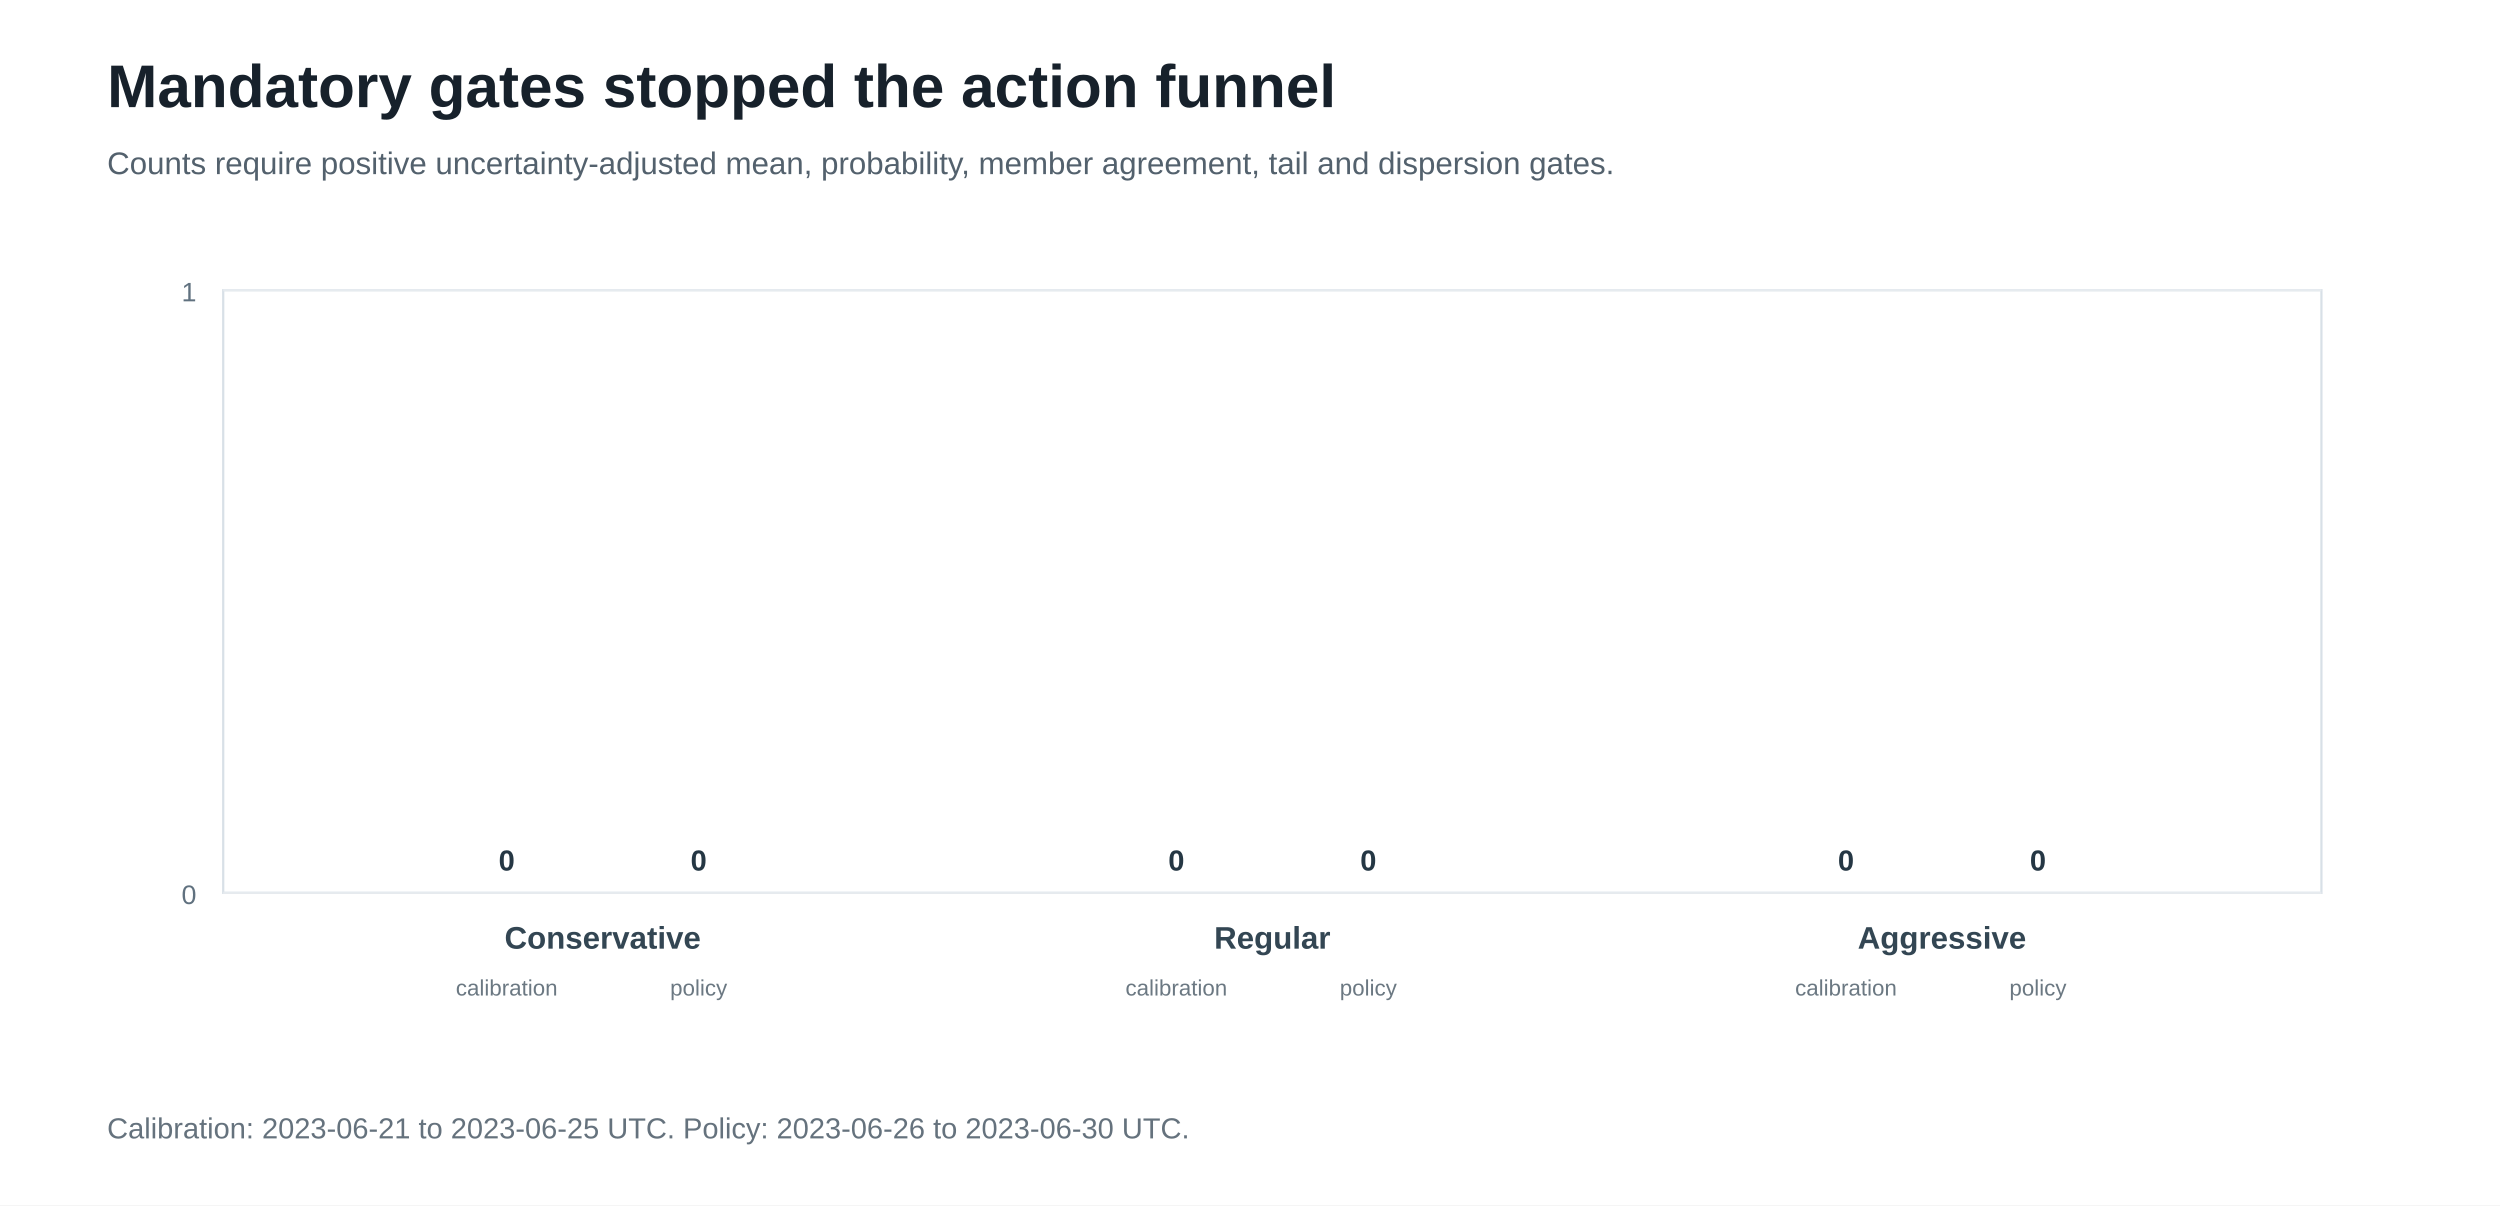
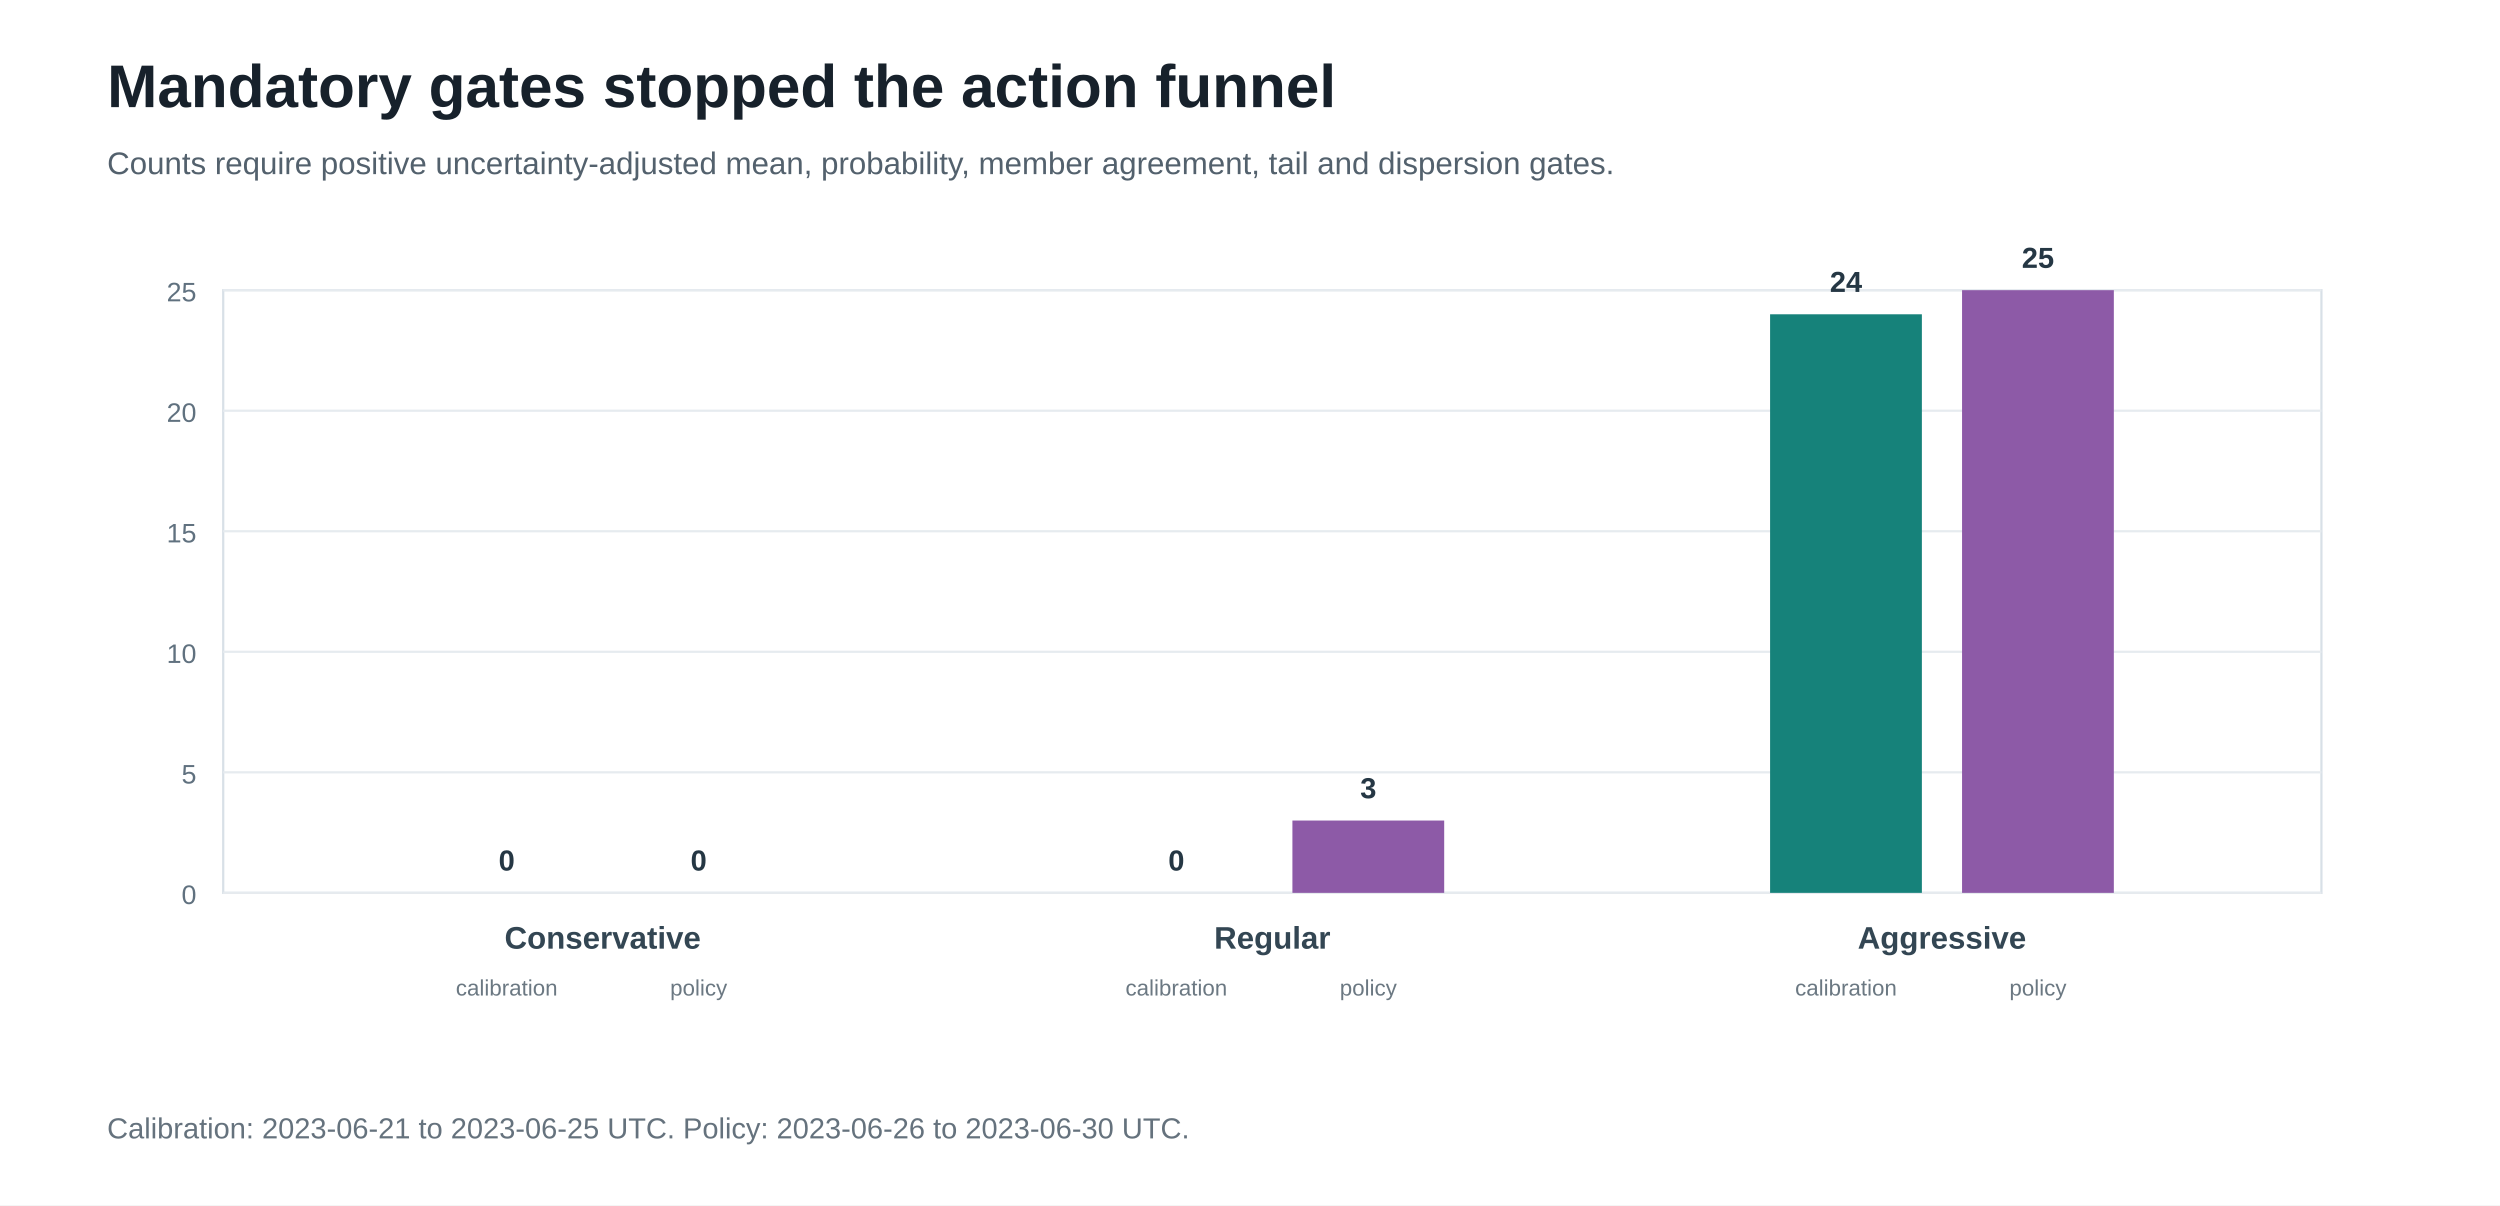
<svg xmlns="http://www.w3.org/2000/svg" width="1120" height="540" viewBox="0 0 1120 540" role="img" aria-labelledby="title desc">
  <rect width="100%" height="100%" fill="#ffffff" />
  <text x="48" y="48" font-family="Segoe UI, Arial, sans-serif" font-size="27" font-weight="700" fill="#17212b">Mandatory gates stopped the action funnel</text>
  <text x="48" y="78" font-family="Segoe UI, Arial, sans-serif" font-size="14" fill="#53616d">Counts require positive uncertainty-adjusted mean, probability, member agreement, tail and dispersion gates.</text>
  <rect x="100" y="130" width="940" height="270" fill="#ffffff" stroke="#d8e0e7" />
  <line x1="100" y1="400.0" x2="1040" y2="400.0" stroke="#e6ebef" />
  <text x="88" y="405.0" text-anchor="end" font-family="Segoe UI, Arial, sans-serif" font-size="12" fill="#60717f">0</text>
+   <line x1="100" y1="346.0" x2="1040" y2="346.0" stroke="#e6ebef" />
+   <text x="88" y="351.0" text-anchor="end" font-family="Segoe UI, Arial, sans-serif" font-size="12" fill="#60717f">5</text>
+   <line x1="100" y1="292.0" x2="1040" y2="292.0" stroke="#e6ebef" />
+   <text x="88" y="297.0" text-anchor="end" font-family="Segoe UI, Arial, sans-serif" font-size="12" fill="#60717f">10</text>
+   <line x1="100" y1="238.0" x2="1040" y2="238.0" stroke="#e6ebef" />
+   <text x="88" y="243.0" text-anchor="end" font-family="Segoe UI, Arial, sans-serif" font-size="12" fill="#60717f">15</text>
+   <line x1="100" y1="184.0" x2="1040" y2="184.0" stroke="#e6ebef" />
+   <text x="88" y="189.0" text-anchor="end" font-family="Segoe UI, Arial, sans-serif" font-size="12" fill="#60717f">20</text>
  <line x1="100" y1="130.0" x2="1040" y2="130.0" stroke="#e6ebef" />
-   <text x="88" y="135.0" text-anchor="end" font-family="Segoe UI, Arial, sans-serif" font-size="12" fill="#60717f">1</text>
+   <text x="88" y="135.0" text-anchor="end" font-family="Segoe UI, Arial, sans-serif" font-size="12" fill="#60717f">25</text>
  <rect x="193.0" y="400.0" width="68" height="0.0" fill="#16827a" />
  <text x="227.0" y="390.0" text-anchor="middle" font-family="Segoe UI, Arial, sans-serif" font-size="13" font-weight="700" fill="#253744">0</text>
  <text x="227.0" y="446" text-anchor="middle" font-family="Segoe UI, Arial, sans-serif" font-size="10" fill="#6b7882">calibration</text>
  <rect x="279.0" y="400.0" width="68" height="0.0" fill="#8d5aa7" />
  <text x="313.0" y="390.0" text-anchor="middle" font-family="Segoe UI, Arial, sans-serif" font-size="13" font-weight="700" fill="#253744">0</text>
  <text x="313.0" y="446" text-anchor="middle" font-family="Segoe UI, Arial, sans-serif" font-size="10" fill="#6b7882">policy</text>
  <text x="270.0" y="425" text-anchor="middle" font-family="Segoe UI, Arial, sans-serif" font-size="14" font-weight="700" fill="#334653">Conservative</text>
  <rect x="493.0" y="400.0" width="68" height="0.0" fill="#16827a" />
  <text x="527.0" y="390.0" text-anchor="middle" font-family="Segoe UI, Arial, sans-serif" font-size="13" font-weight="700" fill="#253744">0</text>
  <text x="527.0" y="446" text-anchor="middle" font-family="Segoe UI, Arial, sans-serif" font-size="10" fill="#6b7882">calibration</text>
-   <rect x="579.0" y="400.0" width="68" height="0.0" fill="#8d5aa7" />
-   <text x="613.0" y="390.0" text-anchor="middle" font-family="Segoe UI, Arial, sans-serif" font-size="13" font-weight="700" fill="#253744">0</text>
+   <rect x="579.0" y="367.6" width="68" height="32.4" fill="#8d5aa7" />
+   <text x="613.0" y="357.6" text-anchor="middle" font-family="Segoe UI, Arial, sans-serif" font-size="13" font-weight="700" fill="#253744">3</text>
  <text x="613.0" y="446" text-anchor="middle" font-family="Segoe UI, Arial, sans-serif" font-size="10" fill="#6b7882">policy</text>
  <text x="570.0" y="425" text-anchor="middle" font-family="Segoe UI, Arial, sans-serif" font-size="14" font-weight="700" fill="#334653">Regular</text>
-   <rect x="793.0" y="400.0" width="68" height="0.0" fill="#16827a" />
-   <text x="827.0" y="390.0" text-anchor="middle" font-family="Segoe UI, Arial, sans-serif" font-size="13" font-weight="700" fill="#253744">0</text>
+   <rect x="793.0" y="140.8" width="68" height="259.2" fill="#16827a" />
+   <text x="827.0" y="130.8" text-anchor="middle" font-family="Segoe UI, Arial, sans-serif" font-size="13" font-weight="700" fill="#253744">24</text>
  <text x="827.0" y="446" text-anchor="middle" font-family="Segoe UI, Arial, sans-serif" font-size="10" fill="#6b7882">calibration</text>
-   <rect x="879.0" y="400.0" width="68" height="0.0" fill="#8d5aa7" />
-   <text x="913.0" y="390.0" text-anchor="middle" font-family="Segoe UI, Arial, sans-serif" font-size="13" font-weight="700" fill="#253744">0</text>
+   <rect x="879.0" y="130.0" width="68" height="270.0" fill="#8d5aa7" />
+   <text x="913.0" y="120.0" text-anchor="middle" font-family="Segoe UI, Arial, sans-serif" font-size="13" font-weight="700" fill="#253744">25</text>
  <text x="913.0" y="446" text-anchor="middle" font-family="Segoe UI, Arial, sans-serif" font-size="10" fill="#6b7882">policy</text>
  <text x="870.0" y="425" text-anchor="middle" font-family="Segoe UI, Arial, sans-serif" font-size="14" font-weight="700" fill="#334653">Aggressive</text>
  <text x="48" y="510" font-family="Segoe UI, Arial, sans-serif" font-size="13" fill="#65727d">Calibration: 2023-06-21 to 2023-06-25 UTC. Policy: 2023-06-26 to 2023-06-30 UTC.</text>
</svg>
